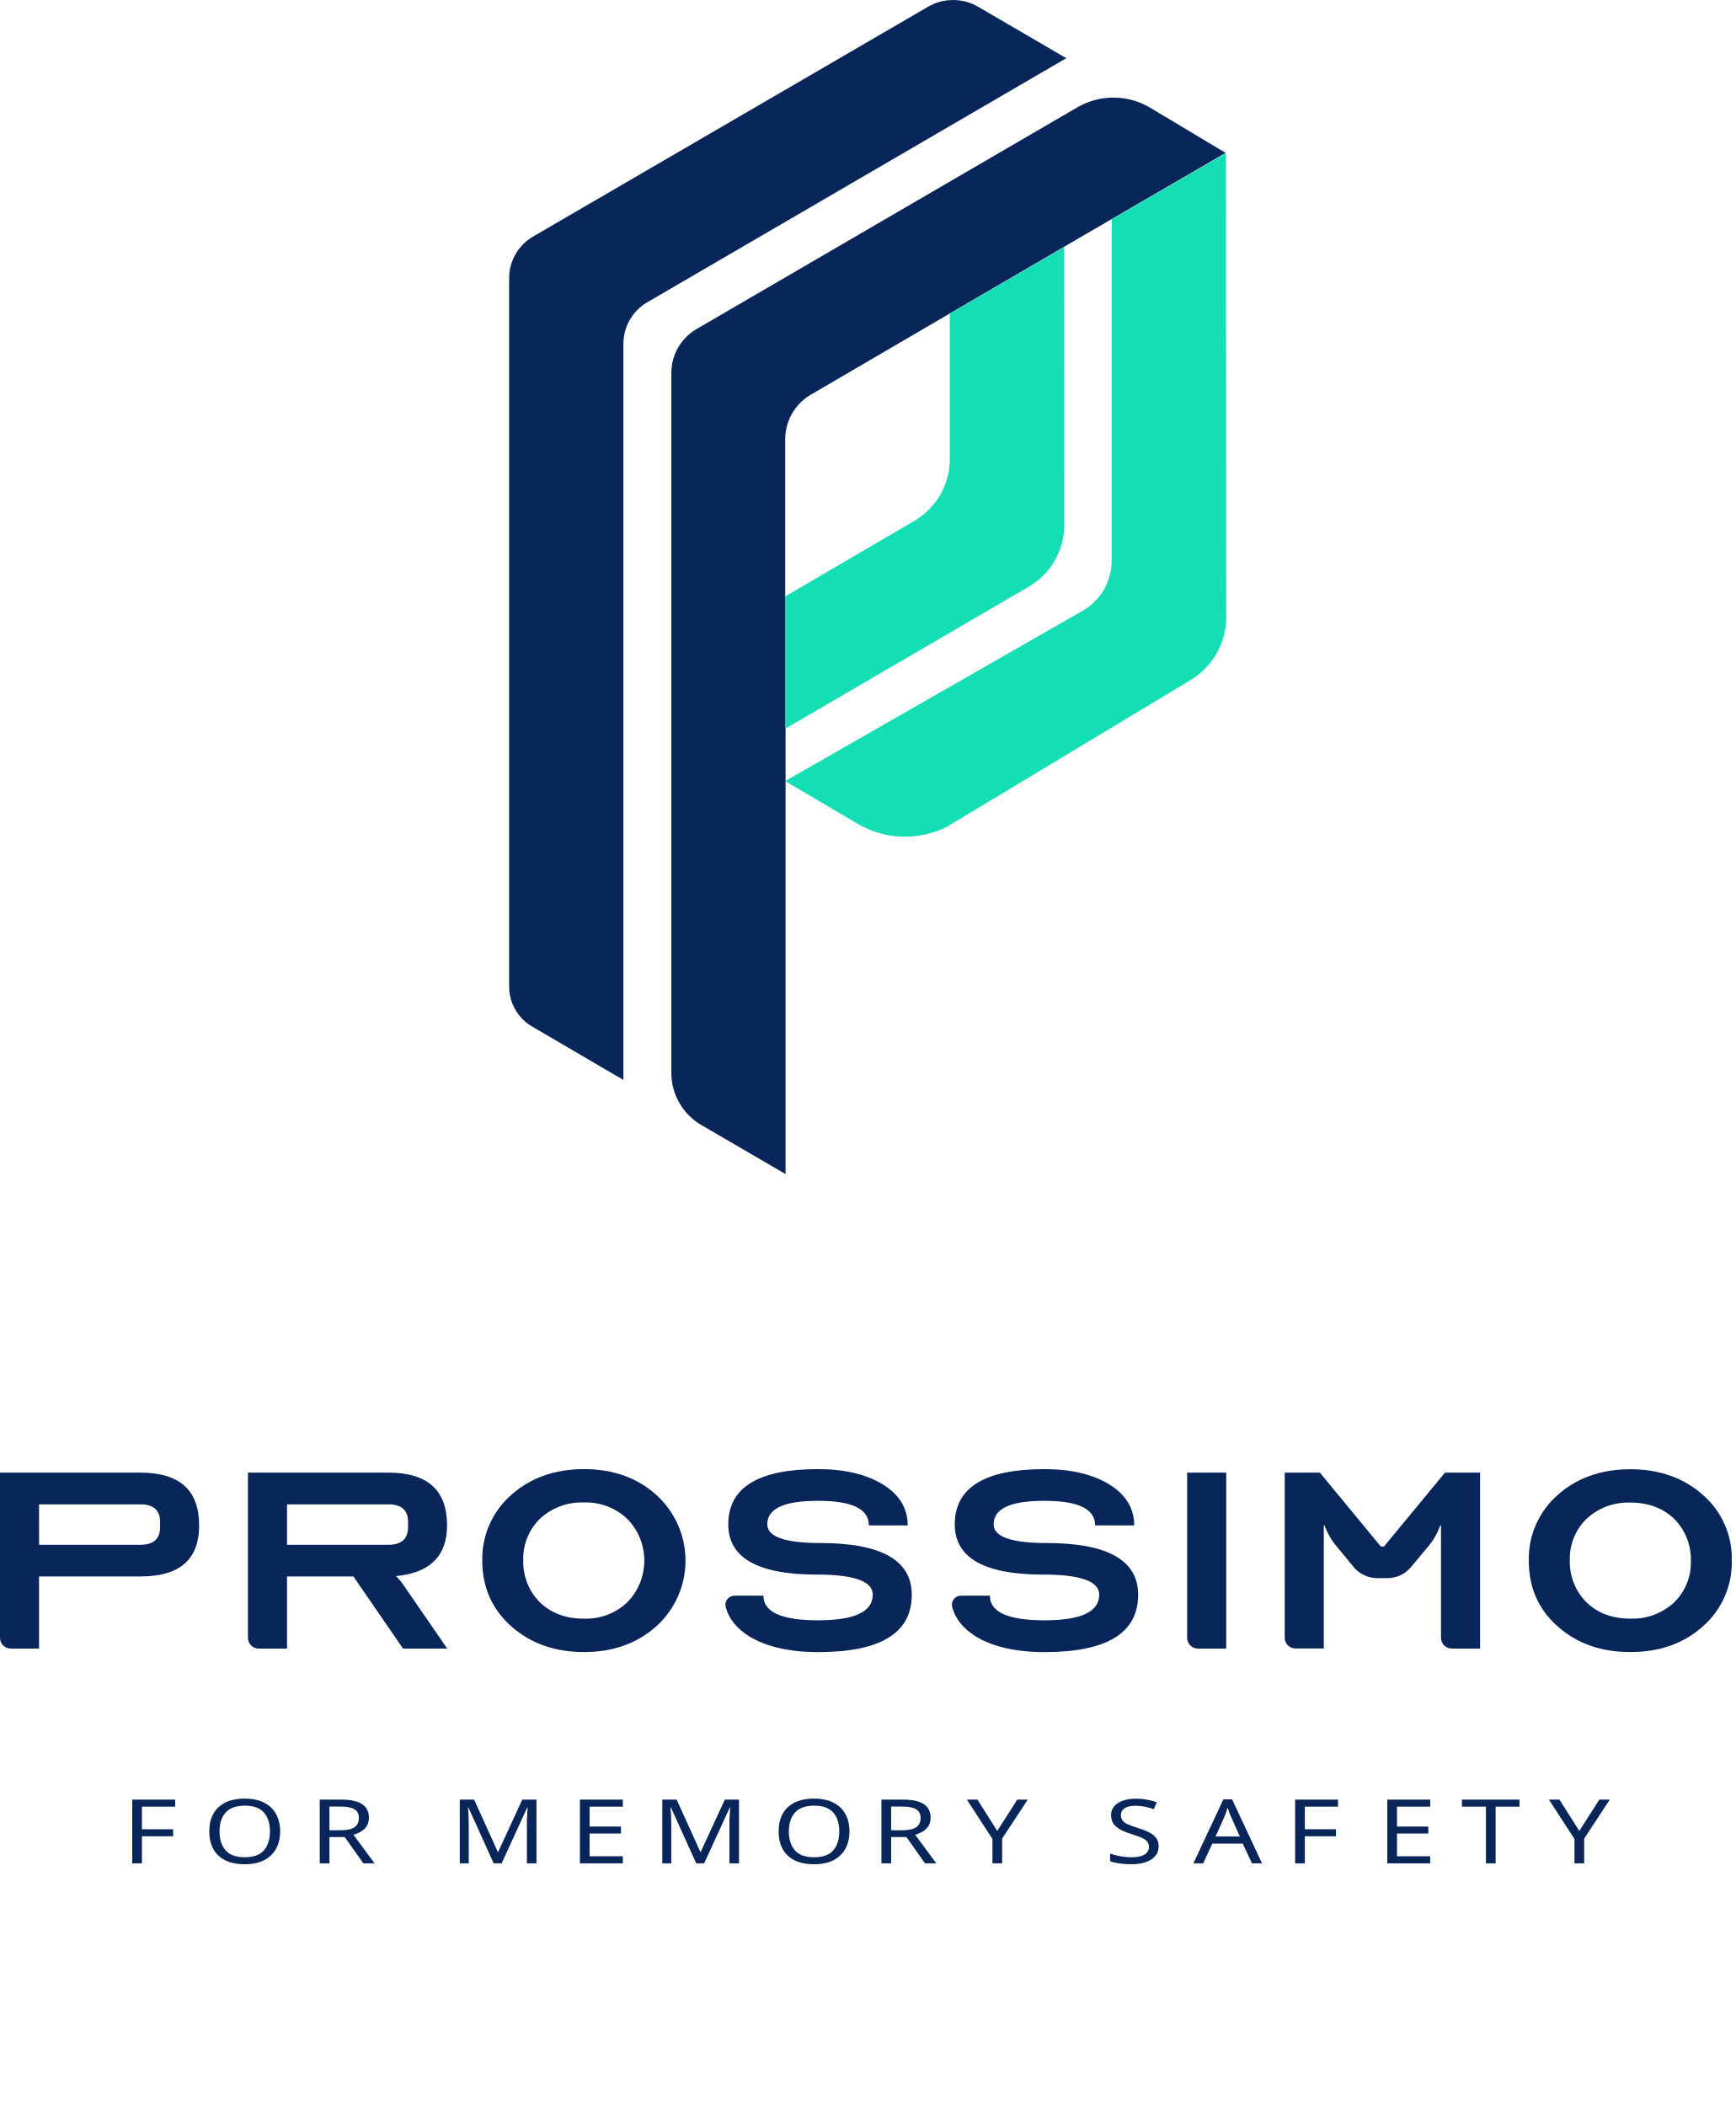
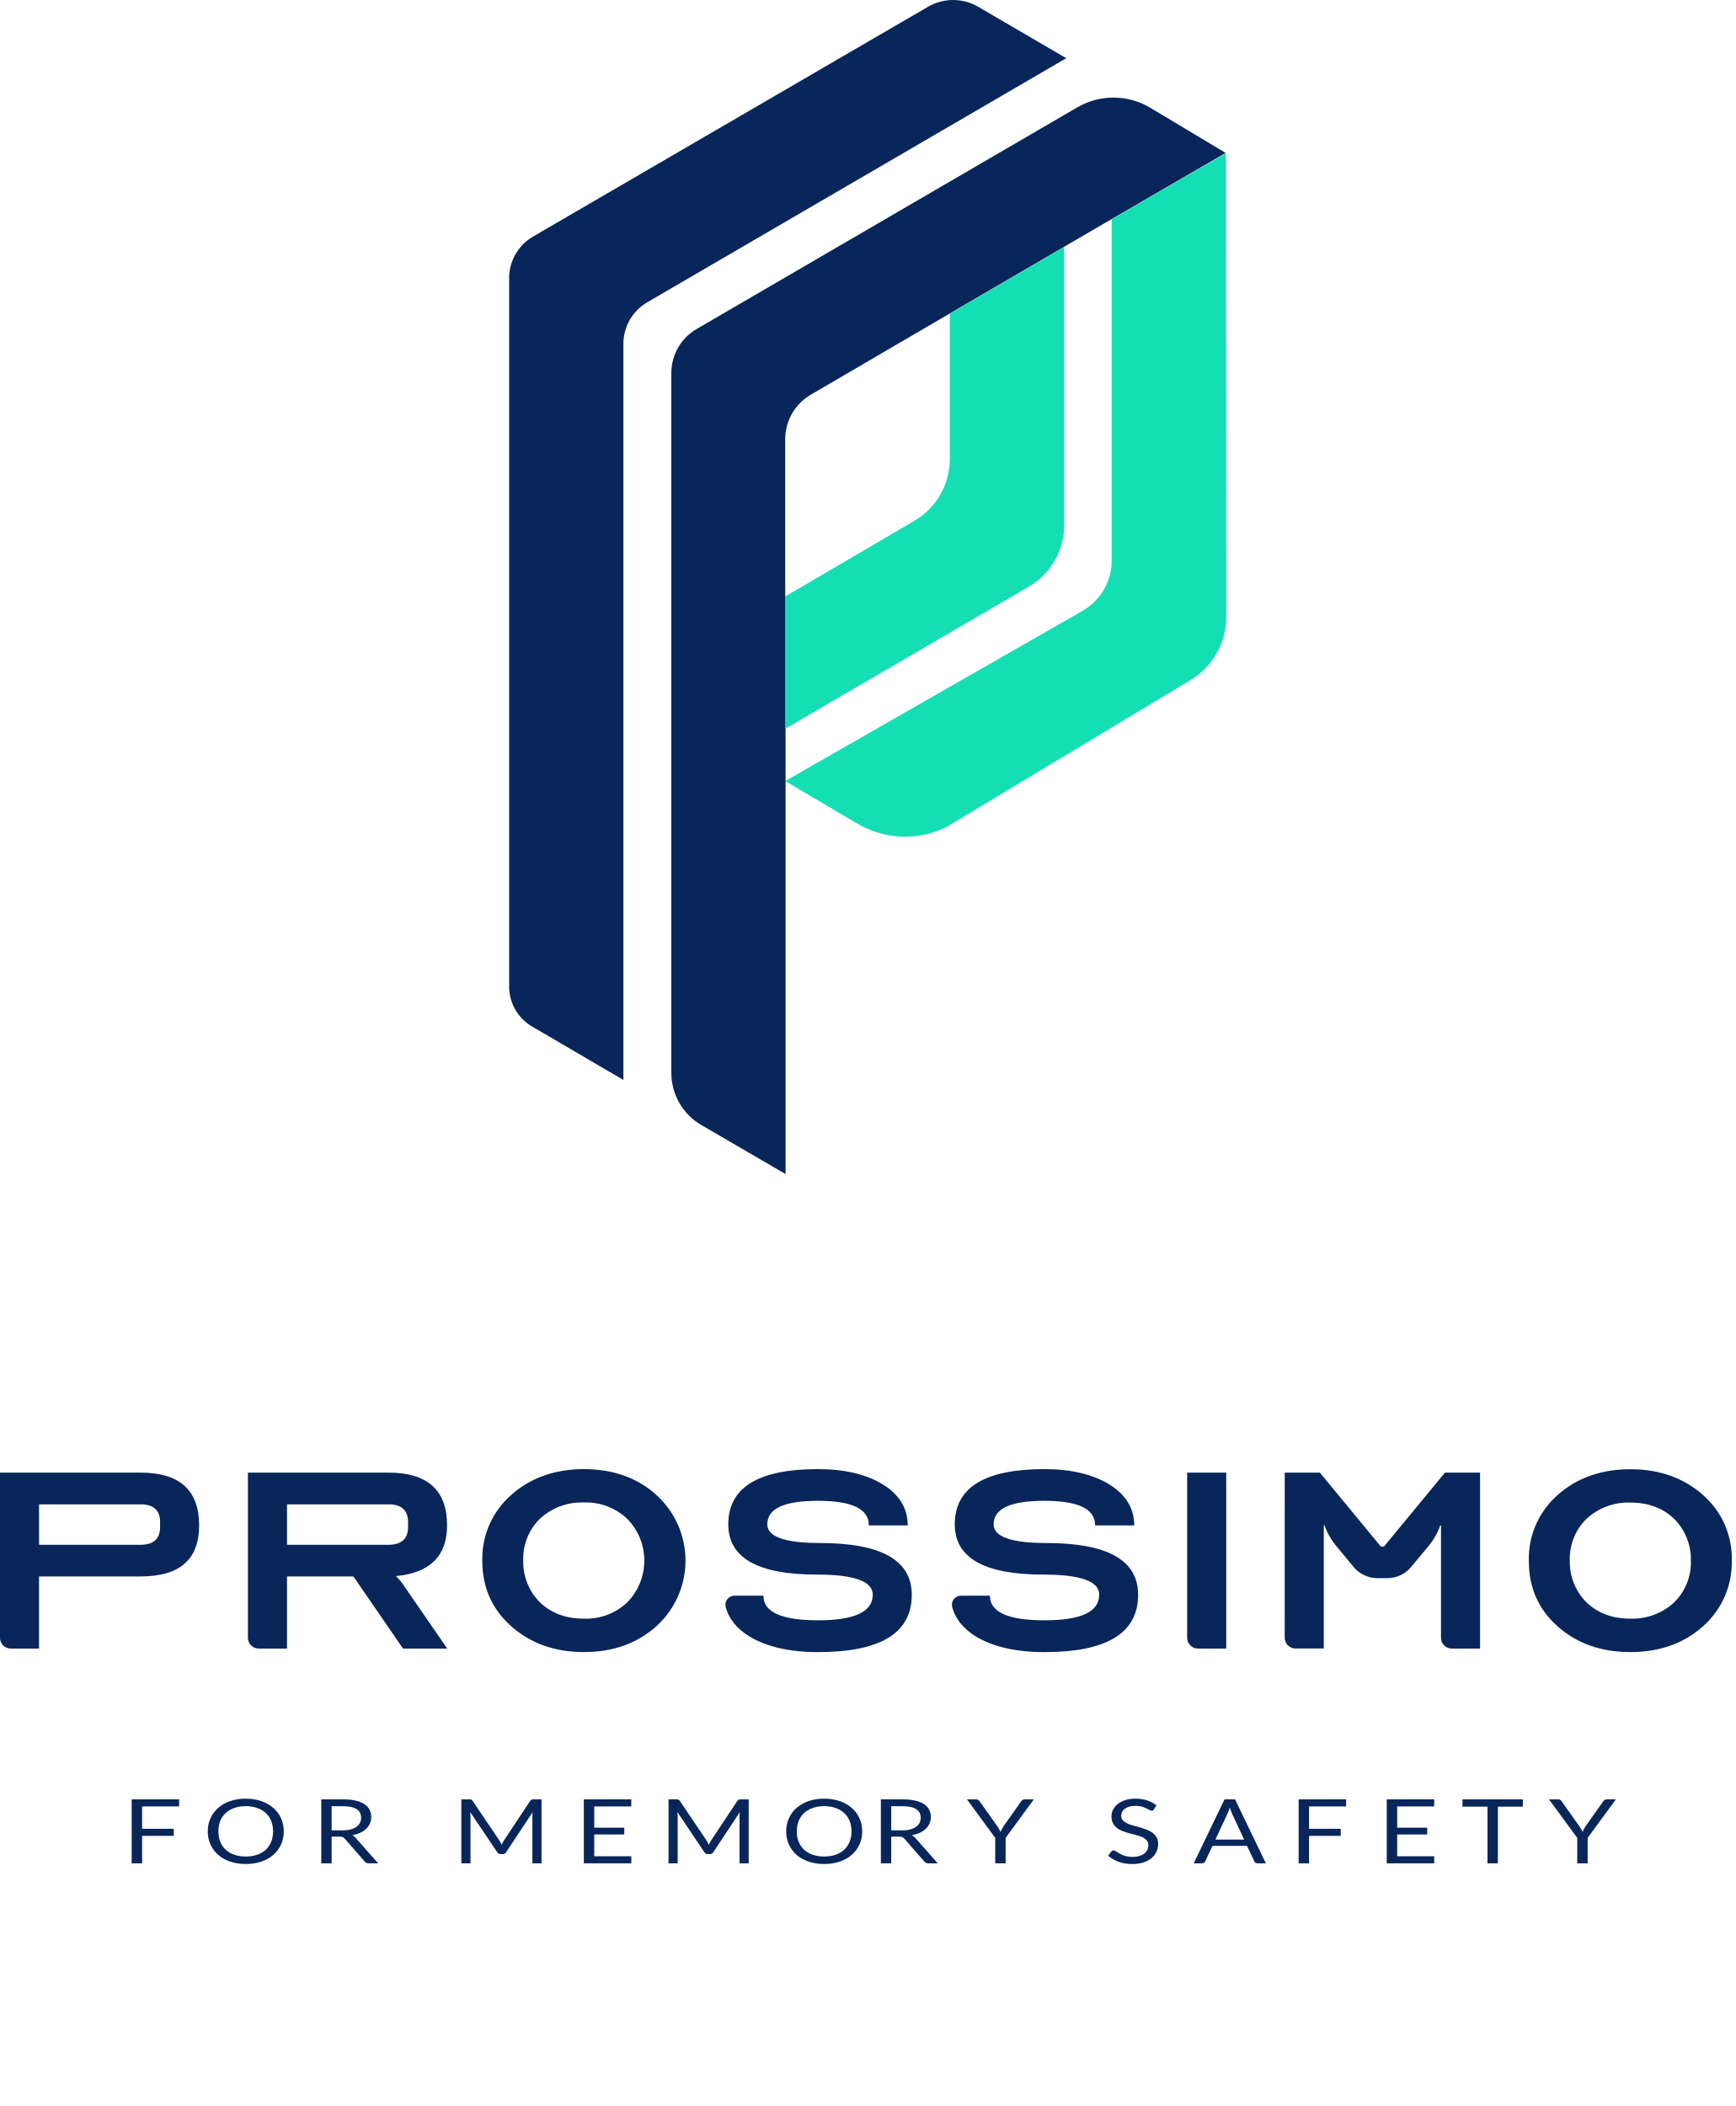
<svg xmlns="http://www.w3.org/2000/svg" viewBox="0 0 484 587.31">
  <defs>
-     <style>.cls-1,.cls-3{fill:#082659;}.cls-2{fill:#14dfb4;}.cls-3{font-size:30px;font-family:Nunito-Regular, Nunito;letter-spacing:0.2em;}.cls-4{letter-spacing:0.21em;}.cls-5{letter-spacing:0.21em;}.cls-6{letter-spacing:0.21em;}.cls-7{letter-spacing:0.2em;}.cls-8{letter-spacing:0.22em;}</style>
+     <style>.cls-1,.cls-3{fill:#082659;}.cls-2{fill:#14dfb4;}.cls-3{font-size:30px;font-family:Lato-Regular, Lato;letter-spacing:0.2em;}.cls-4{letter-spacing:0.21em;}.cls-5{letter-spacing:0.21em;}.cls-6{letter-spacing:0.21em;}.cls-7{letter-spacing:0.2em;}.cls-8{letter-spacing:0.22em;}</style>
  </defs>
  <g id="Wordmark">
    <path class="cls-1" d="M3,459.74a3,3,0,0,1-3-3V410.68H39.21q16.34,0,16.33,14.72c0,9.52-5.44,14.23-16.33,14.23H10.89v20.11Zm7.9-28.94H39.21c3.59,0,5.44-1.67,5.44-4.91v-1.47c0-3.24-1.85-4.9-5.44-4.9H10.89Z" />
    <path class="cls-1" d="M72.15,459.74a3,3,0,0,1-3-3V410.68h39.21q16.34,0,16.33,14.72c0,8.54-4.79,13.25-14.26,14.13a14.86,14.86,0,0,1,2,2.36l12.3,17.85H112.4L98.56,439.63H80.05v20.11Zm7.9-28.94h28.32c3.59,0,5.44-1.67,5.44-4.91v-1.47c0-3.24-1.85-4.9-5.44-4.9H80.05Z" />
    <path class="cls-1" d="M134.51,435.21a23.64,23.64,0,0,1,8-18.24c5.33-4.81,12.19-7.27,20.36-7.27s15,2.46,20.26,7.27a24.68,24.68,0,0,1,0,36.49c-5.34,4.81-12.09,7.26-20.26,7.26s-15-2.45-20.36-7.26S134.51,442.57,134.51,435.21Zm11.43,0a15.93,15.93,0,0,0,4.68,11.68c3.16,3,7.19,4.51,12.2,4.51a16.69,16.69,0,0,0,12.09-4.51,16.62,16.62,0,0,0,0-23.35A16.69,16.69,0,0,0,162.82,419a17.13,17.13,0,0,0-12.2,4.51A15.54,15.54,0,0,0,145.94,435.21Z" />
    <path class="cls-1" d="M202.37,448a2.52,2.52,0,0,1,2.65-3h7.9c0,4.61,5.12,6.86,15.25,6.86s15.25-2.35,15.25-7.16q0-5.6-15.69-5.59c-16.44,0-24.61-4.71-24.61-14,0-10.3,8.39-15.41,25-15.41,7.51,0,13.61,1.48,18.19,4.32s6.86,6.67,6.86,11.38H242.33c0-4.61-4.68-6.86-14.16-6.86S214,420.69,214,425.11c0,3.43,4.9,5.2,14.7,5.2,17.1,0,25.6,4.81,25.6,14.42,0,10.7-8.71,16-26.14,16-7.95,0-14.27-1.47-19.06-4.31C205.45,454.18,203.19,451.36,202.37,448Z" />
    <path class="cls-1" d="M265.54,448a2.51,2.51,0,0,1,2.65-3h7.9c0,4.61,5.12,6.86,15.25,6.86s15.24-2.35,15.24-7.16q0-5.6-15.68-5.59c-16.45,0-24.61-4.71-24.61-14,0-10.3,8.38-15.41,25-15.41,7.51,0,13.61,1.48,18.18,4.32s6.87,6.67,6.87,11.38h-10.9c0-4.61-4.68-6.86-14.15-6.86s-14.16,2.15-14.16,6.57c0,3.43,4.9,5.2,14.7,5.2,17.1,0,25.6,4.81,25.6,14.42,0,10.7-8.72,16-26.14,16-7.95,0-14.27-1.47-19.06-4.31C268.62,454.18,266.36,451.36,265.54,448Z" />
    <path class="cls-1" d="M342,410.68v49.06h-7.9a3,3,0,0,1-3-3V410.68Z" />
    <path class="cls-1" d="M358.32,410.68h9.8l17,20.61H386l17-20.61h9.8v49.06h-7.9a3,3,0,0,1-3-3V425.4h-.21c-.22.59-.44,1.18-.77,1.87a19.77,19.77,0,0,1-2.28,3.63L393.55,437a8.54,8.54,0,0,1-6.58,3.1h-2.85a8.55,8.55,0,0,1-6.58-3.1l-5.06-6.12a19.24,19.24,0,0,1-2.29-3.63,18.44,18.44,0,0,1-.76-1.87h-.22v34.34h-7.9a3,3,0,0,1-3-3Z" />
    <path class="cls-1" d="M426.39,435.21A23.64,23.64,0,0,1,434.34,417c5.34-4.81,12.2-7.27,20.37-7.27s15,2.46,20.36,7.27A23.42,23.42,0,0,1,483,435.21a23.66,23.66,0,0,1-7.95,18.25c-5.33,4.81-12.09,7.26-20.36,7.26s-15-2.45-20.37-7.26S426.39,442.57,426.39,435.21Zm11.44,0a15.93,15.93,0,0,0,4.68,11.68c3.16,3,7.19,4.51,12.2,4.51a17.09,17.09,0,0,0,12.19-4.51,15.52,15.52,0,0,0,4.69-11.68,15.93,15.93,0,0,0-4.69-11.67c-3.15-3-7.18-4.51-12.19-4.51a17.13,17.13,0,0,0-12.2,4.51A15.5,15.5,0,0,0,437.83,435.21Z" />
  </g>
  <g id="Logo">
    <path class="cls-2" d="M296.8,68.89l-23,13.42-8.89,5.2v40.58a20,20,0,0,1-9.81,17.11L219,166.33v36.9l68-39.66a19.87,19.87,0,0,0,9.81-17.11Z" />
    <path class="cls-1" d="M180.49,84.32l116.9-68.09L272.82,1.89a13.93,13.93,0,0,0-14,0L148.62,66A13.42,13.42,0,0,0,142,77.61V275.18a12.92,12.92,0,0,0,6.37,11.07l25.5,14.92V95.89A13.4,13.4,0,0,1,180.49,84.32Z" />
    <path class="cls-2" d="M310.05,61.17v95.18a16.09,16.09,0,0,1-8,13.92L219,217.82l20.46,12.08a26.15,26.15,0,0,0,24.49.75l67.84-40.84A20.53,20.53,0,0,0,342,172l-.08-129.3Z" />
    <path class="cls-1" d="M219,203.23V122.47a14.38,14.38,0,0,1,7-12.32l47.8-27.93,23-13.41,13.25-7.72,31.78-18.45-21-12.58a20,20,0,0,0-20.3-.16L194.24,91.78a14.19,14.19,0,0,0-7,12.33V299.16a16.82,16.82,0,0,0,8.38,14.59l23.48,13.67V203.23Z" />
    <path d="M296.8,68.89l-23,13.33Z" />
    <path d="M310.05,61.17l30.61-17.86Z" />
    <text class="cls-3" transform="translate(33.98 519.64) scale(1 0.83)">F<tspan class="cls-4" x="22.56" y="0">OR MEMO</tspan>
      <tspan class="cls-5" x="208.95" y="0">R</tspan>
      <tspan class="cls-4" x="235.68" y="0">Y </tspan>
      <tspan class="cls-6" x="274.11" y="0">S</tspan>
      <tspan class="cls-4" x="298.86" y="0">AF</tspan>
      <tspan class="cls-7" x="350.04" y="0">E</tspan>
      <tspan class="cls-8" x="373.47" y="0">T</tspan>
      <tspan class="cls-4" x="398.01" y="0">Y</tspan>
    </text>
  </g>
</svg>
